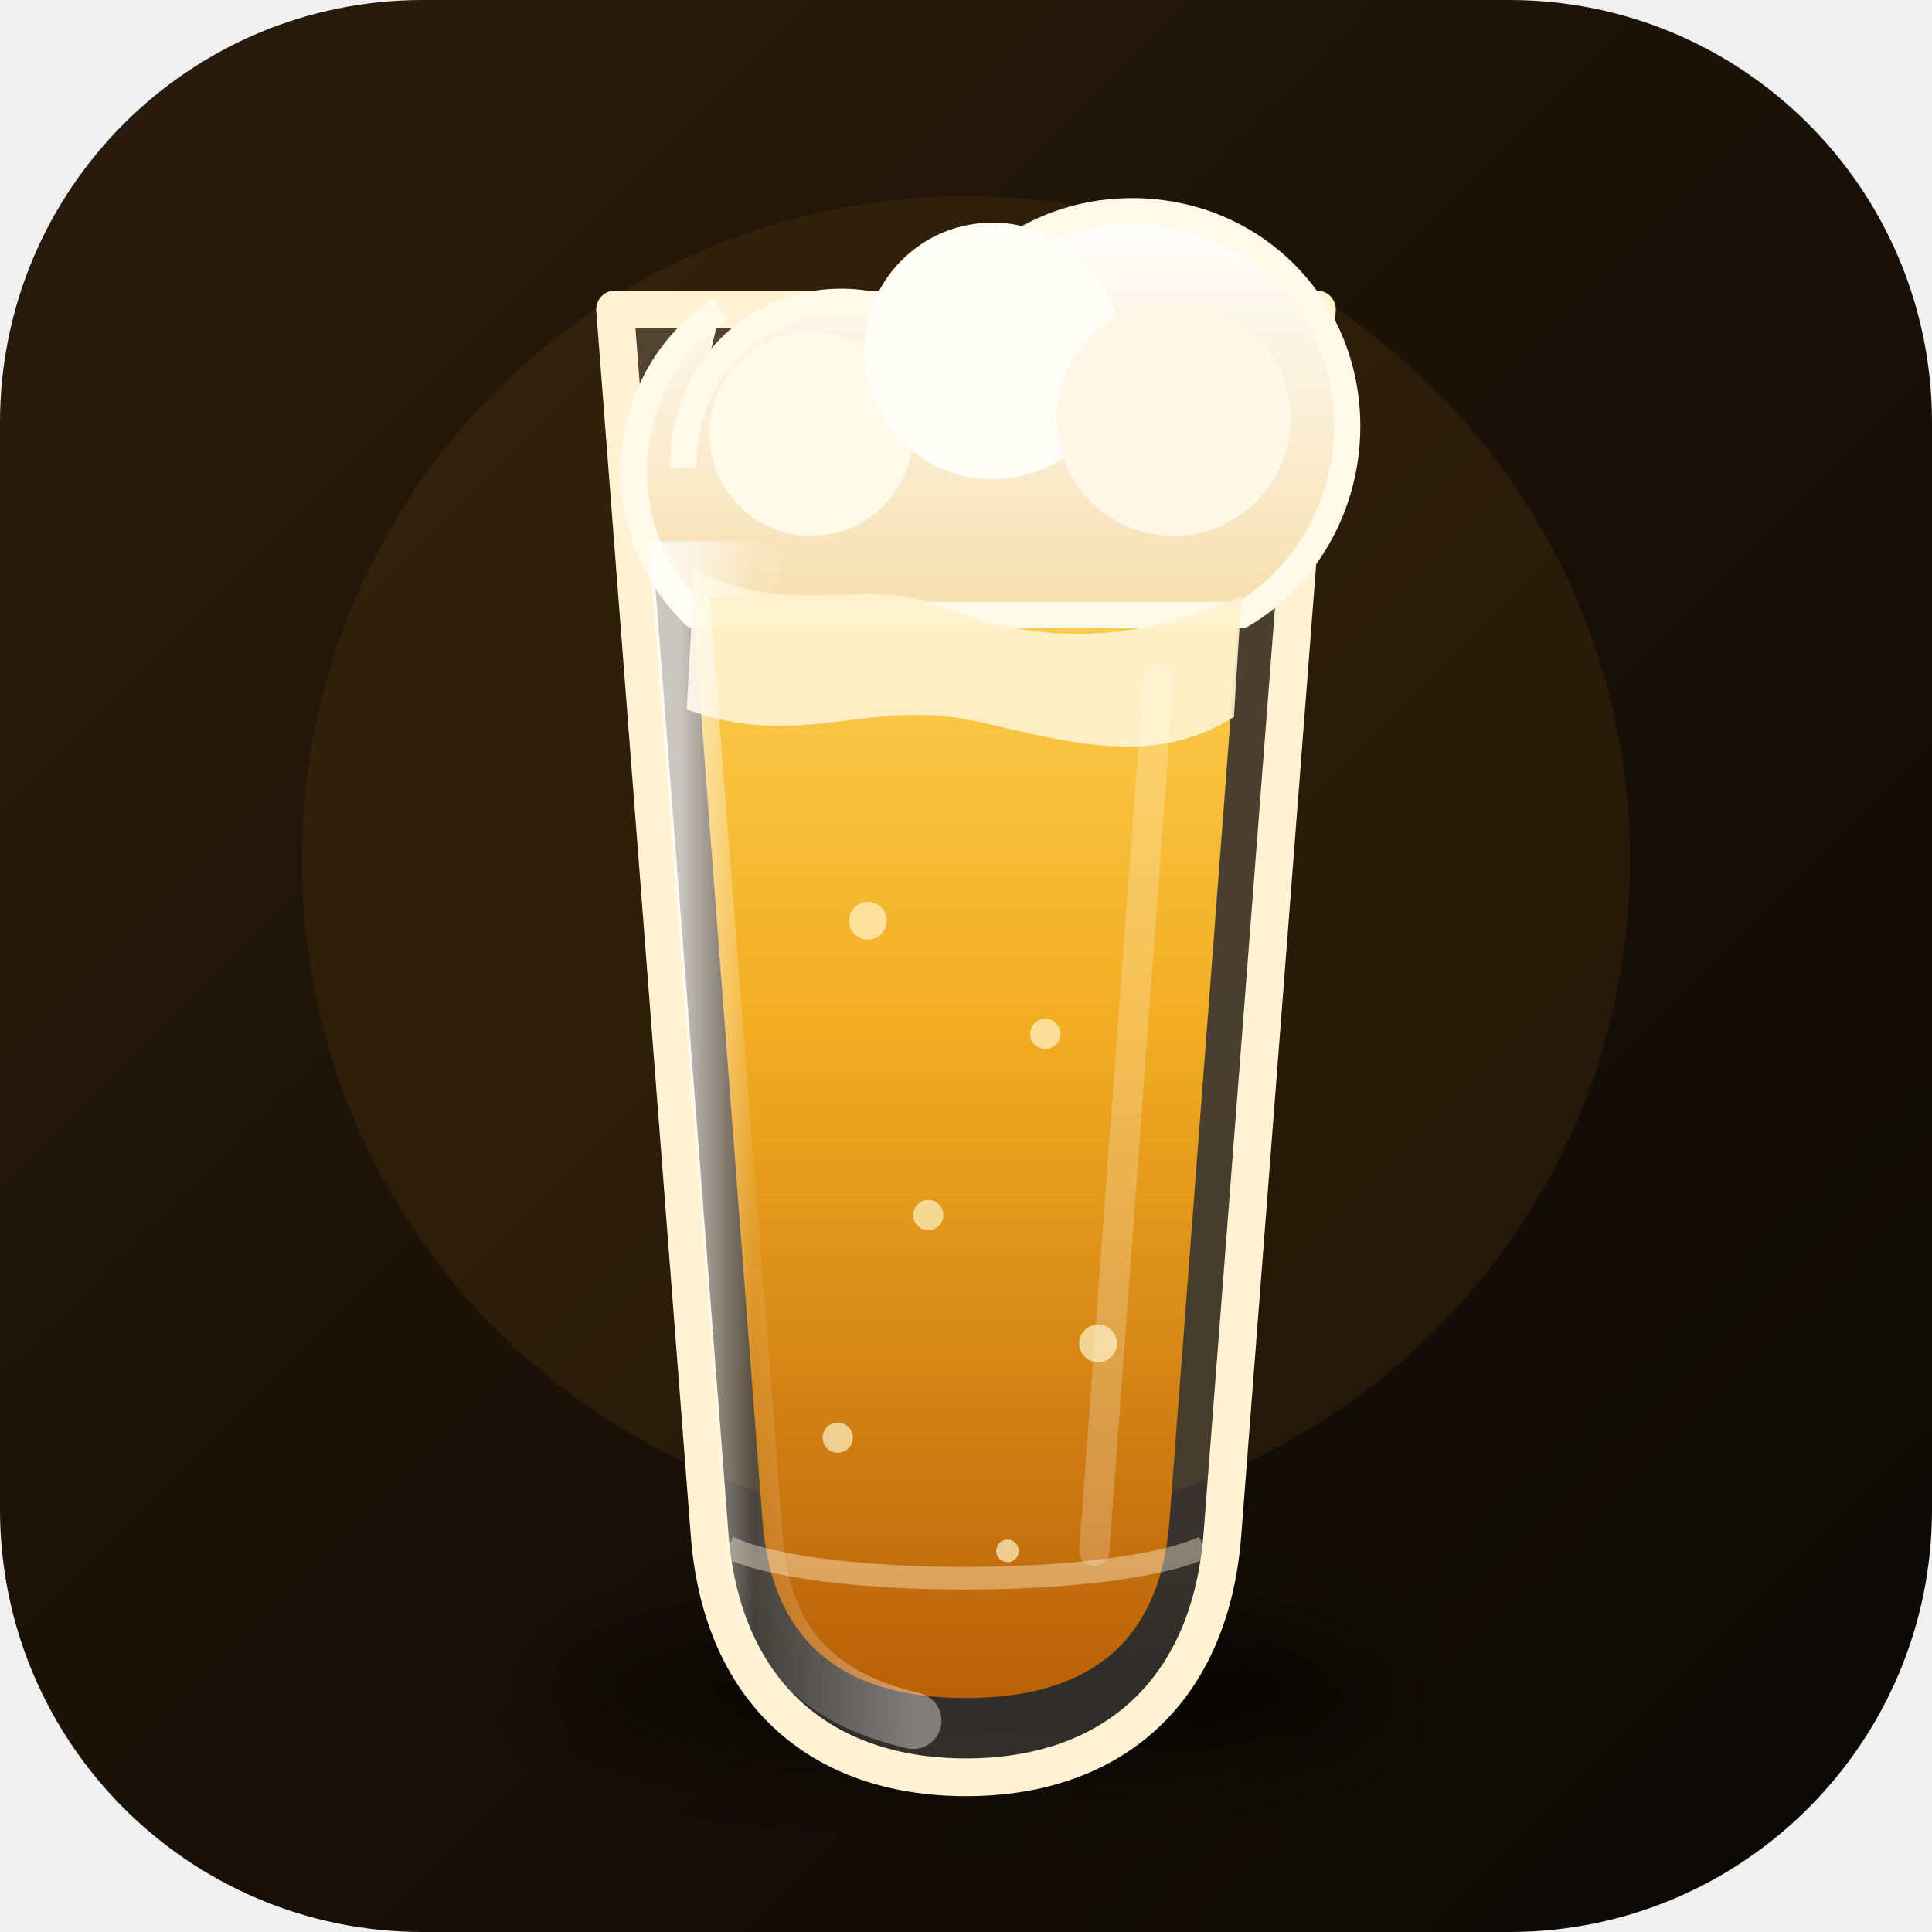
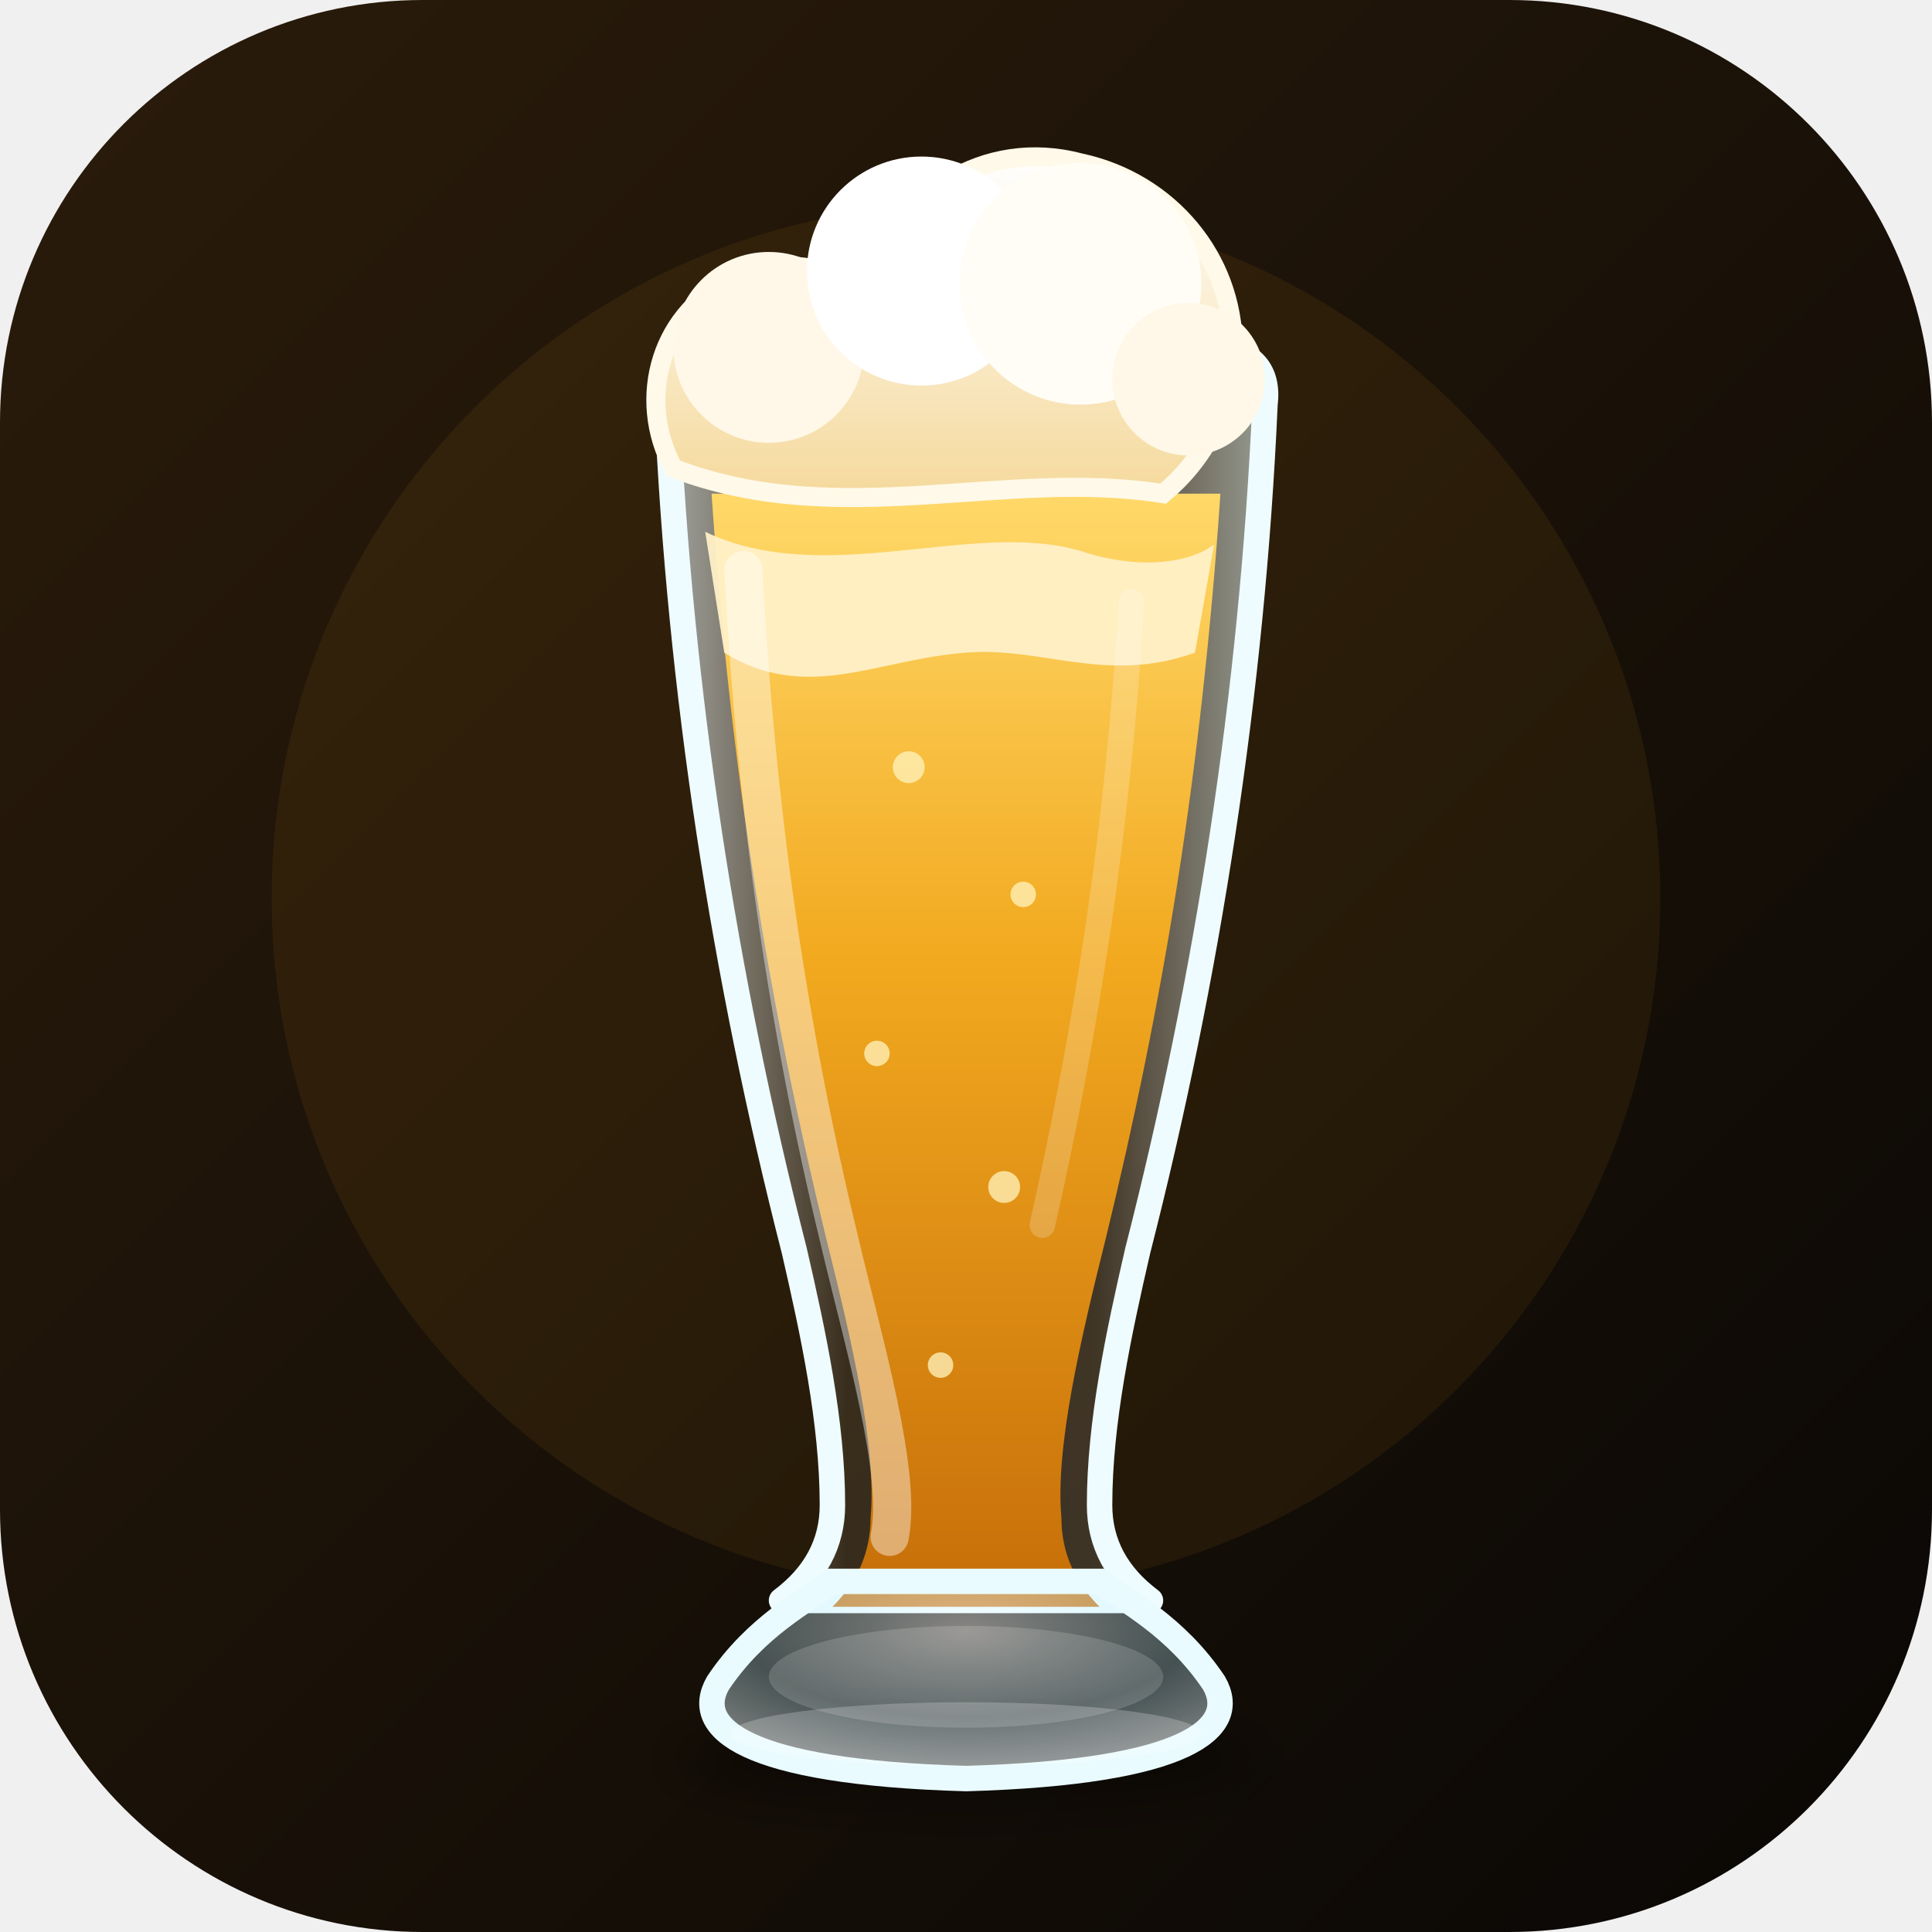
- <svg xmlns="http://www.w3.org/2000/svg" viewBox="0 0 512 512" role="img" aria-label="Volles Weizenbierglas mit Schaumkrone">
+ <svg xmlns="http://www.w3.org/2000/svg" viewBox="0 0 512 512">
  <defs>
-     <linearGradient id="bg" x1="0" y1="0" x2="1" y2="1">
+     <linearGradient id="iconBg" x1="0" y1="0" x2="1" y2="1">
      <stop offset="0" stop-color="#2b1c0b" />
      <stop offset="1" stop-color="#090705" />
    </linearGradient>
-     <linearGradient id="beer" x1="0" y1="0" x2="0" y2="1">
-       <stop offset="0" stop-color="#ffd85e" />
-       <stop offset=".45" stop-color="#f2ad23" />
-       <stop offset="1" stop-color="#b85f08" />
-     </linearGradient>
-     <linearGradient id="foam" x1="0" y1="0" x2="0" y2="1">
-       <stop offset="0" stop-color="#ffffff" />
-       <stop offset="1" stop-color="#f6dfae" />
-     </linearGradient>
-     <linearGradient id="shine" x1="0" y1="0" x2="1" y2="0">
-       <stop offset="0" stop-color="#fff" stop-opacity=".78" />
-       <stop offset=".32" stop-color="#fff" stop-opacity=".08" />
-       <stop offset="1" stop-color="#fff" stop-opacity=".42" />
-     </linearGradient>
-     <filter id="shadow" x="-40%" y="-30%" width="180%" height="190%">
-       <feGaussianBlur stdDeviation="12" />
-     </filter>
  </defs>
-   <rect width="512" height="512" rx="112" fill="url(#bg)" />
-   <circle cx="256" cy="228" r="176" fill="#e99b1d" opacity=".08" />
-   <ellipse cx="256" cy="448" rx="112" ry="22" fill="#000" opacity=".55" filter="url(#shadow)" />
-   <path d="M163 82h186l-25 324c-3 42-29 65-68 65s-65-23-68-65L163 82z" fill="#fff" fill-opacity=".16" stroke="#fff3d3" stroke-width="10" stroke-linejoin="round" />
-   <path d="M181 126h150l-21 276c-2 31-19 48-54 48s-52-17-54-48L181 126z" fill="url(#beer)" />
-   <path d="M181 124c0-25 18-44 42-44 9 0 18 3 25 8 11-20 30-32 52-32 32 0 57 25 57 57 0 21-11 40-28 50H184c-10-10-16-23-16-38 0-18 9-34 23-43" fill="url(#foam)" stroke="#fff9e9" stroke-width="7" stroke-linejoin="round" />
-   <circle cx="215" cy="115" r="27" fill="#fff9e9" />
-   <circle cx="263" cy="93" r="34" fill="#fffdf7" />
-   <circle cx="311" cy="111" r="31" fill="#fff8e9" />
-   <path d="M184 151c25 13 45 2 63 9 24 9 47 13 82-2l-2 32c-22 14-46 6-69 1-28-6-46 8-76-3z" fill="#fff2cf" opacity=".92" />
-   <path d="M199 151l-19 0 20 257c2 27 16 42 42 48" fill="none" stroke="url(#shine)" stroke-width="15" stroke-linecap="round" opacity=".9" />
-   <path d="M307 180l-17 231" stroke="#fff" stroke-width="8" stroke-linecap="round" opacity=".23" />
-   <g fill="#fff4c9" opacity=".7">
-     <circle cx="230" cy="244" r="5" />
-     <circle cx="277" cy="274" r="4" />
-     <circle cx="246" cy="322" r="4" />
-     <circle cx="291" cy="356" r="5" />
-     <circle cx="222" cy="381" r="4" />
-     <circle cx="267" cy="411" r="3" />
+   <rect width="512" height="512" rx="112" fill="url(#iconBg)" />
+   <circle cx="256" cy="238" r="184" fill="#e99b1d" opacity=".08" />
+   <g transform="translate(138 28) scale(1.6857)">
+     <defs>
+       <linearGradient id="beer" x1="0" y1="0" x2="0" y2="1">
+         <stop offset="0" stop-color="#ffd96a" />
+         <stop offset=".42" stop-color="#f2a91f" />
+         <stop offset="1" stop-color="#c56d08" />
+       </linearGradient>
+       <linearGradient id="foam" x1="0" y1="0" x2="0" y2="1">
+         <stop offset="0" stop-color="#fff" />
+         <stop offset="1" stop-color="#f5d99c" />
+       </linearGradient>
+       <linearGradient id="glass" x1="0" y1="0" x2="1" y2="0">
+         <stop stop-color="#eafaff" stop-opacity=".6" />
+         <stop offset=".3" stop-color="#fff" stop-opacity=".08" />
+         <stop offset=".72" stop-color="#fff" stop-opacity=".12" />
+         <stop offset="1" stop-color="#eaffff" stop-opacity=".55" />
+       </linearGradient>
+       <radialGradient id="base" cx=".5" cy=".25" r=".8">
+         <stop stop-color="#fff" stop-opacity=".5" />
+         <stop offset=".55" stop-color="#bdefff" stop-opacity=".3" />
+         <stop offset="1" stop-color="#fff" stop-opacity=".55" />
+       </radialGradient>
+       <filter id="shadow" x="-50%" y="-30%" width="200%" height="190%">
+         <feGaussianBlur stdDeviation="4" />
+       </filter>
+     </defs>
+     <ellipse cx="70" cy="260" rx="47" ry="7" fill="#000" opacity=".35" filter="url(#shadow)" />
+     <path d="M23 47 Q22 39 31 38 H109 Q118 39 117 47 C115 92 108 137 97 180 C94 193 91 207 91 220 Q91 229 99 235 H41 Q49 229 49 220 C49 207 46 193 43 180 C32 137 25 92 23 47Z" fill="url(#glass)" stroke="#eefcff" stroke-width="4" stroke-linejoin="round" />
+     <path d="M30 61 H110 C107 105 101 141 92 178 C88 194 84 211 85 222 Q85 230 91 236 H49 Q55 230 55 222 C56 211 52 194 48 178 C39 141 33 105 30 61Z" fill="url(#beer)" />
+     <path d="M24 57 C18 46 22 32 34 27 C41 24 48 25 54 29 C59 14 73 5 88 9 C102 12 112 24 112 38 C112 48 107 56 101 61 C76 57 50 67 24 57Z" fill="url(#foam)" stroke="#fff9e9" stroke-width="3" />
+     <circle cx="39" cy="38" r="15" fill="#fff8e8" />
+     <circle cx="63" cy="26" r="18" fill="#fff" />
+     <circle cx="88" cy="28" r="19" fill="#fffdf6" />
+     <circle cx="105" cy="43" r="12" fill="#fff8e8" />
+     <path d="M29 67 C48 76 71 65 88 70 C97 73 105 72 109 69 L106 86 C92 91 82 85 70 86 C56 87 45 94 32 86Z" fill="#fff0c6" opacity=".95" />
+     <path d="M35 73 C37 111 42 145 50 178 C54 195 60 215 58 225" fill="none" stroke="#fff" stroke-width="6" stroke-linecap="round" opacity=".42" />
+     <path d="M96 78 C94 113 89 145 82 176" fill="none" stroke="#fff" stroke-width="4" stroke-linecap="round" opacity=".2" />
+     <g fill="#fff1b9" opacity=".78">
+       <circle cx="61" cy="104" r="2.5" />
+       <circle cx="79" cy="124" r="2" />
+       <circle cx="56" cy="149" r="2" />
+       <circle cx="76" cy="170" r="2.5" />
+       <circle cx="66" cy="198" r="2" />
+     </g>
+     <path d="M49 232 C45 235 37 239 31 248 C27 255 35 262 70 263 C105 262 113 255 109 248 C103 239 95 235 91 232Z" fill="url(#base)" stroke="#e9fbff" stroke-width="4" />
+     <ellipse cx="70" cy="247" rx="31" ry="8" fill="#fff" opacity=".16" />
+     <ellipse cx="70" cy="256" rx="37" ry="5" fill="#fff" opacity=".22" />
  </g>
-   <path d="M193 410c23 11 102 11 126 0" fill="none" stroke="#fff6dd" stroke-width="6" opacity=".4" />
</svg>
